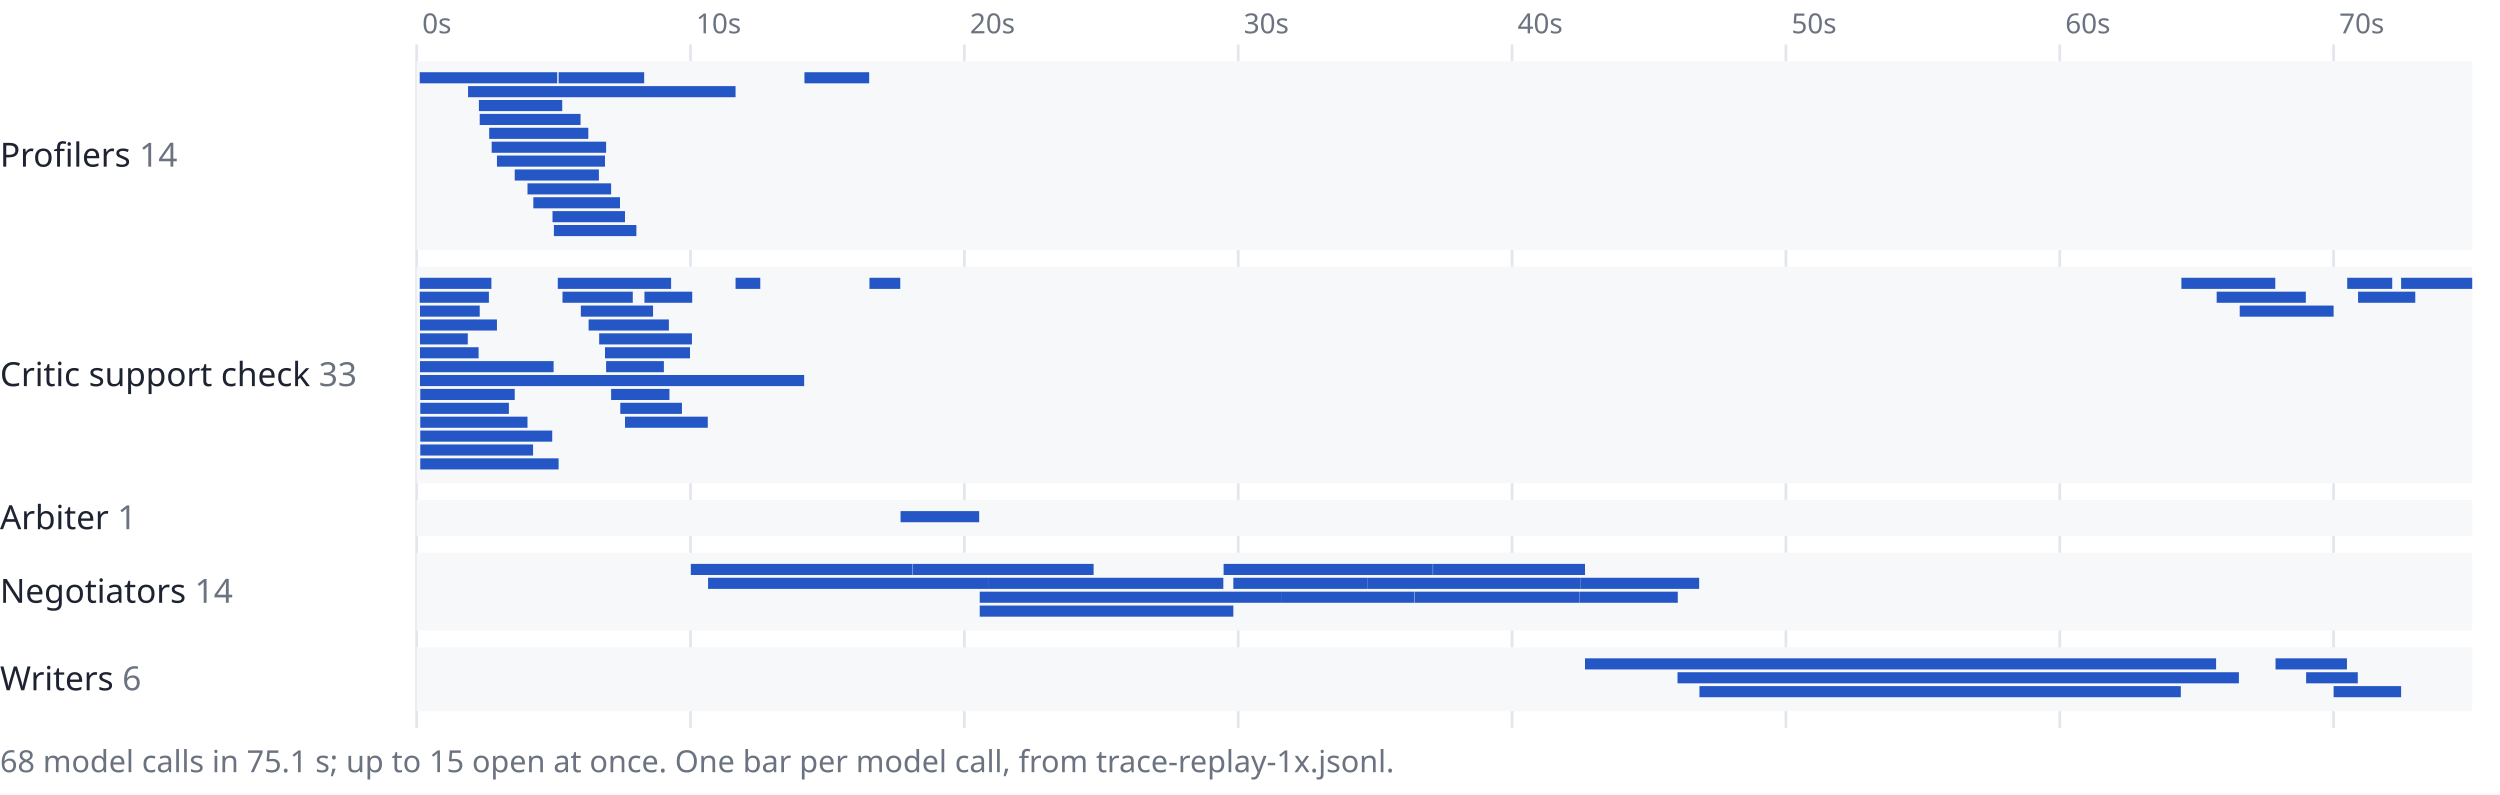
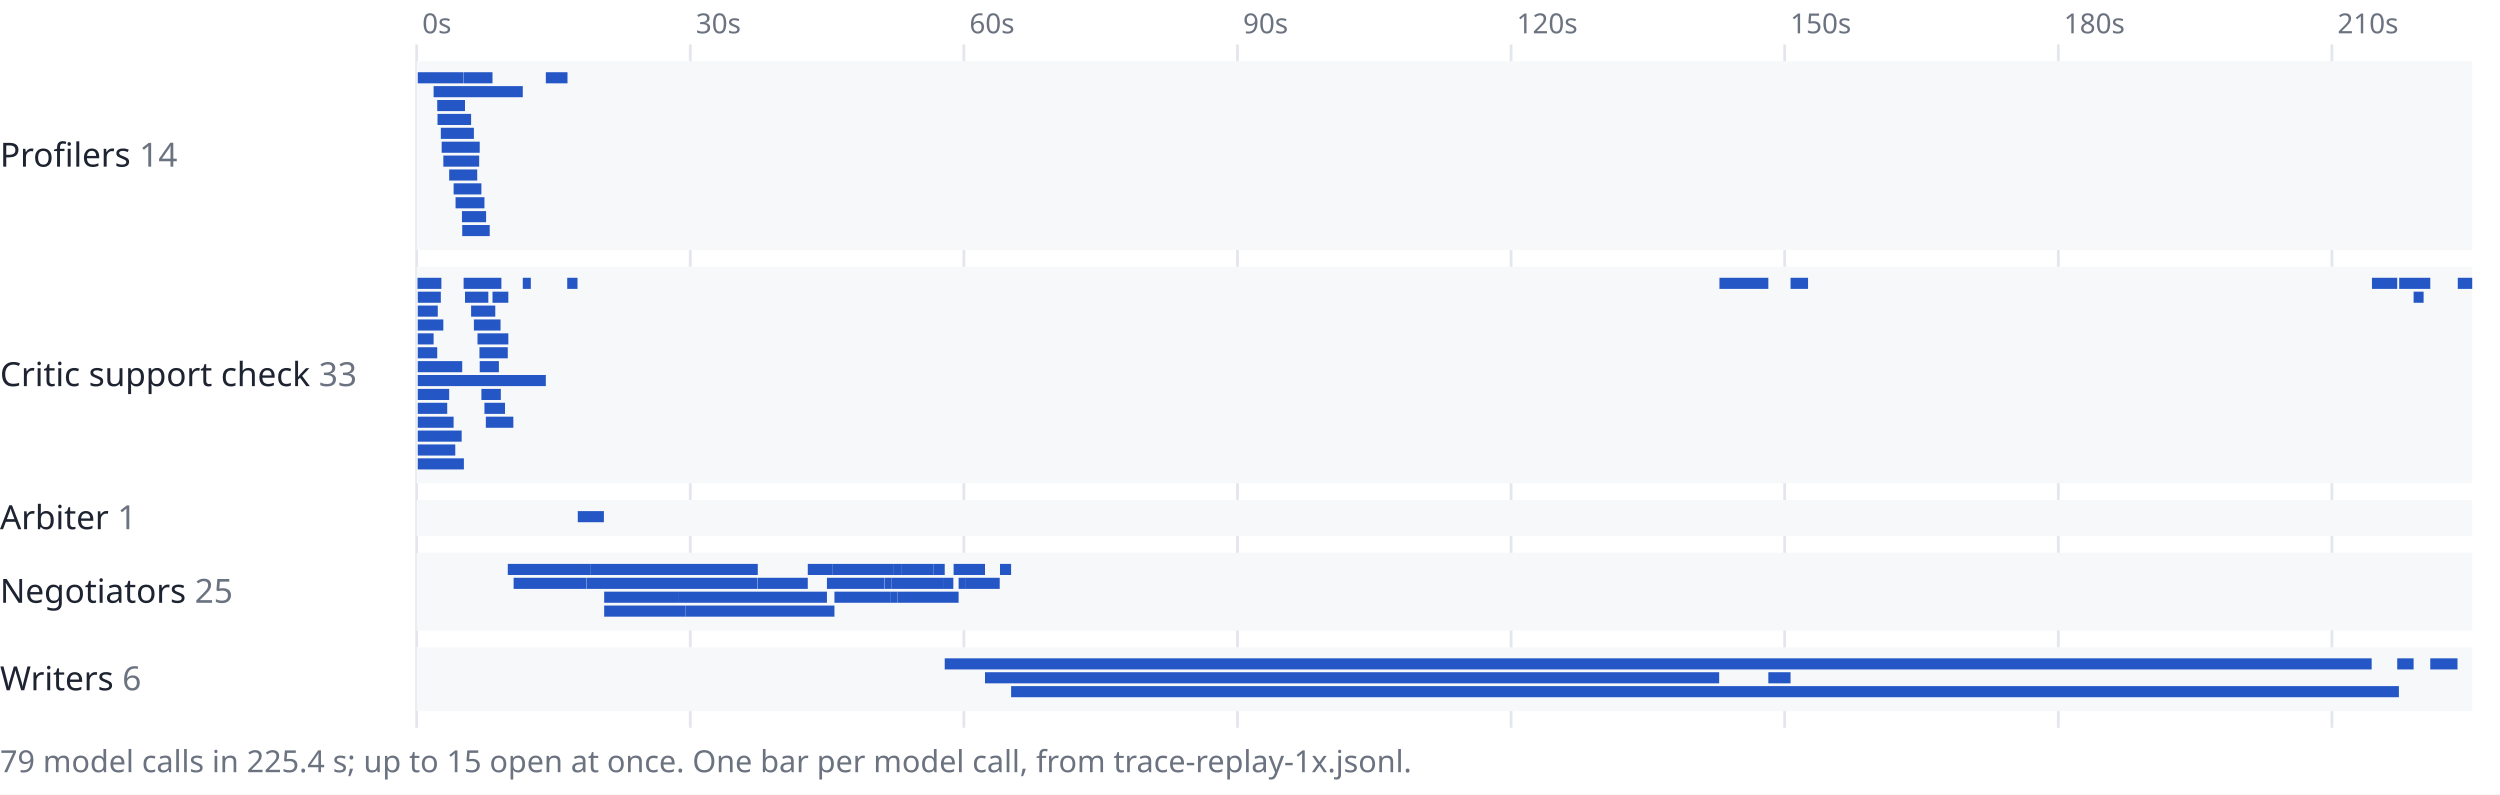
<svg xmlns="http://www.w3.org/2000/svg" width="900" height="286" viewBox="0 0 900 286" font-family="system-ui, sans-serif">
  <rect width="100%" height="100%" fill="#ffffff" />
-   <line x1="840.096" x2="840.096" y1="16" y2="262" stroke="#e3e6ec" />
-   <text x="842.096" y="12" font-size="10" fill="#6b7280">70s</text>
-   <line x1="741.511" x2="741.511" y1="16" y2="262" stroke="#e3e6ec" />
-   <text x="743.511" y="12" font-size="10" fill="#6b7280">60s</text>
-   <line x1="642.926" x2="642.926" y1="16" y2="262" stroke="#e3e6ec" />
-   <text x="644.926" y="12" font-size="10" fill="#6b7280">50s</text>
-   <line x1="544.341" x2="544.341" y1="16" y2="262" stroke="#e3e6ec" />
-   <text x="546.341" y="12" font-size="10" fill="#6b7280">40s</text>
-   <line x1="445.756" x2="445.756" y1="16" y2="262" stroke="#e3e6ec" />
-   <text x="447.756" y="12" font-size="10" fill="#6b7280">30s</text>
-   <line x1="347.17" x2="347.17" y1="16" y2="262" stroke="#e3e6ec" />
-   <text x="349.17" y="12" font-size="10" fill="#6b7280">20s</text>
-   <line x1="248.585" x2="248.585" y1="16" y2="262" stroke="#e3e6ec" />
-   <text x="250.585" y="12" font-size="10" fill="#6b7280">10s</text>
+   <line x1="839.484" x2="839.484" y1="16" y2="262" stroke="#e3e6ec" />
+   <text x="841.484" y="12" font-size="10" fill="#6b7280">210s</text>
+   <line x1="740.986" x2="740.986" y1="16" y2="262" stroke="#e3e6ec" />
+   <text x="742.986" y="12" font-size="10" fill="#6b7280">180s</text>
+   <line x1="642.488" x2="642.488" y1="16" y2="262" stroke="#e3e6ec" />
+   <text x="644.488" y="12" font-size="10" fill="#6b7280">150s</text>
+   <line x1="543.991" x2="543.991" y1="16" y2="262" stroke="#e3e6ec" />
+   <text x="545.991" y="12" font-size="10" fill="#6b7280">120s</text>
+   <line x1="445.493" x2="445.493" y1="16" y2="262" stroke="#e3e6ec" />
+   <text x="447.493" y="12" font-size="10" fill="#6b7280">90s</text>
+   <line x1="346.995" x2="346.995" y1="16" y2="262" stroke="#e3e6ec" />
+   <text x="348.995" y="12" font-size="10" fill="#6b7280">60s</text>
+   <line x1="248.498" x2="248.498" y1="16" y2="262" stroke="#e3e6ec" />
+   <text x="250.498" y="12" font-size="10" fill="#6b7280">30s</text>
  <line x1="150" x2="150" y1="16" y2="262" stroke="#e3e6ec" />
  <text x="152" y="12" font-size="10" fill="#6b7280">0s</text>
  <text x="0" y="60" font-size="12" fill="#1d2330">Profilers <tspan fill="#6b7280">14</tspan>
  </text>
  <rect x="150" y="22" width="740" height="68" fill="#f7f8fa" />
-   <rect x="151.1" y="26" width="49.5" height="4" fill="#2457c5" />
-   <rect x="168.5" y="31" width="96.3" height="4" fill="#2457c5" />
-   <rect x="172.4" y="36" width="30.0" height="4" fill="#2457c5" />
-   <rect x="172.7" y="41" width="36.3" height="4" fill="#2457c5" />
-   <rect x="176.1" y="46" width="35.7" height="4" fill="#2457c5" />
-   <rect x="177.0" y="51" width="41.2" height="4" fill="#2457c5" />
-   <rect x="178.9" y="56" width="38.9" height="4" fill="#2457c5" />
-   <rect x="185.3" y="61" width="30.3" height="4" fill="#2457c5" />
-   <rect x="189.9" y="66" width="30.1" height="4" fill="#2457c5" />
-   <rect x="192.0" y="71" width="31.2" height="4" fill="#2457c5" />
-   <rect x="198.9" y="76" width="26.1" height="4" fill="#2457c5" />
-   <rect x="199.4" y="81" width="29.7" height="4" fill="#2457c5" />
-   <rect x="201.1" y="26" width="30.8" height="4" fill="#2457c5" />
-   <rect x="289.6" y="26" width="23.3" height="4" fill="#2457c5" />
+   <rect x="150.4" y="26" width="16.5" height="4" fill="#2457c5" />
+   <rect x="156.1" y="31" width="32.1" height="4" fill="#2457c5" />
+   <rect x="157.4" y="36" width="10.0" height="4" fill="#2457c5" />
+   <rect x="157.5" y="41" width="12.1" height="4" fill="#2457c5" />
+   <rect x="158.7" y="46" width="11.9" height="4" fill="#2457c5" />
+   <rect x="159.0" y="51" width="13.7" height="4" fill="#2457c5" />
+   <rect x="159.6" y="56" width="12.9" height="4" fill="#2457c5" />
+   <rect x="161.7" y="61" width="10.1" height="4" fill="#2457c5" />
+   <rect x="163.3" y="66" width="10.0" height="4" fill="#2457c5" />
+   <rect x="164.0" y="71" width="10.4" height="4" fill="#2457c5" />
+   <rect x="166.3" y="76" width="8.7" height="4" fill="#2457c5" />
+   <rect x="166.4" y="81" width="9.9" height="4" fill="#2457c5" />
+   <rect x="167.0" y="26" width="10.3" height="4" fill="#2457c5" />
+   <rect x="196.5" y="26" width="7.8" height="4" fill="#2457c5" />
  <text x="0" y="139" font-size="12" fill="#1d2330">Critic support check <tspan fill="#6b7280">33</tspan>
  </text>
  <rect x="150" y="96" width="740" height="78" fill="#f7f8fa" />
-   <rect x="151.1" y="100" width="25.8" height="4" fill="#2457c5" />
-   <rect x="151.1" y="105" width="24.9" height="4" fill="#2457c5" />
-   <rect x="151.2" y="110" width="21.5" height="4" fill="#2457c5" />
-   <rect x="151.2" y="115" width="27.7" height="4" fill="#2457c5" />
-   <rect x="151.2" y="120" width="17.2" height="4" fill="#2457c5" />
-   <rect x="151.2" y="125" width="21.1" height="4" fill="#2457c5" />
-   <rect x="151.2" y="130" width="48.1" height="4" fill="#2457c5" />
-   <rect x="151.2" y="135" width="138.3" height="4" fill="#2457c5" />
-   <rect x="151.3" y="140" width="34.0" height="4" fill="#2457c5" />
-   <rect x="151.3" y="145" width="31.9" height="4" fill="#2457c5" />
-   <rect x="151.3" y="150" width="38.6" height="4" fill="#2457c5" />
-   <rect x="151.3" y="155" width="47.5" height="4" fill="#2457c5" />
-   <rect x="151.3" y="160" width="40.6" height="4" fill="#2457c5" />
-   <rect x="151.3" y="165" width="49.8" height="4" fill="#2457c5" />
-   <rect x="200.8" y="100" width="40.8" height="4" fill="#2457c5" />
-   <rect x="202.5" y="105" width="25.3" height="4" fill="#2457c5" />
-   <rect x="209.1" y="110" width="26.0" height="4" fill="#2457c5" />
-   <rect x="211.9" y="115" width="28.9" height="4" fill="#2457c5" />
-   <rect x="215.7" y="120" width="33.4" height="4" fill="#2457c5" />
-   <rect x="217.8" y="125" width="30.6" height="4" fill="#2457c5" />
-   <rect x="218.2" y="130" width="20.8" height="4" fill="#2457c5" />
-   <rect x="220.0" y="140" width="21.0" height="4" fill="#2457c5" />
-   <rect x="223.3" y="145" width="22.2" height="4" fill="#2457c5" />
-   <rect x="225.0" y="150" width="29.8" height="4" fill="#2457c5" />
-   <rect x="232.0" y="105" width="17.2" height="4" fill="#2457c5" />
-   <rect x="264.8" y="100" width="8.9" height="4" fill="#2457c5" />
-   <rect x="313.0" y="100" width="11.1" height="4" fill="#2457c5" />
-   <rect x="785.3" y="100" width="33.8" height="4" fill="#2457c5" />
-   <rect x="798.0" y="105" width="32.1" height="4" fill="#2457c5" />
-   <rect x="806.3" y="110" width="33.8" height="4" fill="#2457c5" />
-   <rect x="845.0" y="100" width="16.2" height="4" fill="#2457c5" />
-   <rect x="848.9" y="105" width="20.6" height="4" fill="#2457c5" />
-   <rect x="864.4" y="100" width="25.6" height="4" fill="#2457c5" />
+   <rect x="150.3" y="100" width="8.6" height="4" fill="#2457c5" />
+   <rect x="150.4" y="105" width="8.3" height="4" fill="#2457c5" />
+   <rect x="150.4" y="110" width="7.2" height="4" fill="#2457c5" />
+   <rect x="150.4" y="115" width="9.2" height="4" fill="#2457c5" />
+   <rect x="150.4" y="120" width="5.7" height="4" fill="#2457c5" />
+   <rect x="150.4" y="125" width="7.0" height="4" fill="#2457c5" />
+   <rect x="150.4" y="130" width="16.0" height="4" fill="#2457c5" />
+   <rect x="150.4" y="135" width="46.1" height="4" fill="#2457c5" />
+   <rect x="150.4" y="140" width="11.3" height="4" fill="#2457c5" />
+   <rect x="150.4" y="145" width="10.6" height="4" fill="#2457c5" />
+   <rect x="150.4" y="150" width="12.9" height="4" fill="#2457c5" />
+   <rect x="150.4" y="155" width="15.8" height="4" fill="#2457c5" />
+   <rect x="150.4" y="160" width="13.5" height="4" fill="#2457c5" />
+   <rect x="150.4" y="165" width="16.6" height="4" fill="#2457c5" />
+   <rect x="166.9" y="100" width="13.6" height="4" fill="#2457c5" />
+   <rect x="167.4" y="105" width="8.4" height="4" fill="#2457c5" />
+   <rect x="169.6" y="110" width="8.7" height="4" fill="#2457c5" />
+   <rect x="170.6" y="115" width="9.6" height="4" fill="#2457c5" />
+   <rect x="171.9" y="120" width="11.1" height="4" fill="#2457c5" />
+   <rect x="172.6" y="125" width="10.2" height="4" fill="#2457c5" />
+   <rect x="172.7" y="130" width="6.9" height="4" fill="#2457c5" />
+   <rect x="173.3" y="140" width="7.0" height="4" fill="#2457c5" />
+   <rect x="174.4" y="145" width="7.4" height="4" fill="#2457c5" />
+   <rect x="174.9" y="150" width="9.9" height="4" fill="#2457c5" />
+   <rect x="177.3" y="105" width="5.7" height="4" fill="#2457c5" />
+   <rect x="188.2" y="100" width="2.9" height="4" fill="#2457c5" />
+   <rect x="204.2" y="100" width="3.7" height="4" fill="#2457c5" />
+   <rect x="619.0" y="100" width="17.6" height="4" fill="#2457c5" />
+   <rect x="644.6" y="100" width="6.3" height="4" fill="#2457c5" />
+   <rect x="853.9" y="100" width="9.1" height="4" fill="#2457c5" />
+   <rect x="863.7" y="100" width="11.2" height="4" fill="#2457c5" />
+   <rect x="868.9" y="105" width="3.6" height="4" fill="#2457c5" />
+   <rect x="884.8" y="100" width="5.2" height="4" fill="#2457c5" />
  <text x="0" y="190.5" font-size="12" fill="#1d2330">Arbiter <tspan fill="#6b7280">1</tspan>
  </text>
  <rect x="150" y="180" width="740" height="13" fill="#f7f8fa" />
-   <rect x="324.2" y="184" width="28.3" height="4" fill="#2457c5" />
-   <text x="0" y="217" font-size="12" fill="#1d2330">Negotiators <tspan fill="#6b7280">14</tspan>
+   <rect x="208.0" y="184" width="9.4" height="4" fill="#2457c5" />
+   <text x="0" y="217" font-size="12" fill="#1d2330">Negotiators <tspan fill="#6b7280">25</tspan>
  </text>
  <rect x="150" y="199" width="740" height="28" fill="#f7f8fa" />
-   <rect x="248.7" y="203" width="79.7" height="4" fill="#2457c5" />
-   <rect x="254.9" y="208" width="100.8" height="4" fill="#2457c5" />
-   <rect x="328.5" y="203" width="65.2" height="4" fill="#2457c5" />
-   <rect x="352.7" y="213" width="108.8" height="4" fill="#2457c5" />
-   <rect x="352.7" y="218" width="91.3" height="4" fill="#2457c5" />
-   <rect x="355.7" y="208" width="84.7" height="4" fill="#2457c5" />
-   <rect x="440.5" y="203" width="75.3" height="4" fill="#2457c5" />
-   <rect x="444.0" y="208" width="48.4" height="4" fill="#2457c5" />
-   <rect x="461.5" y="213" width="47.7" height="4" fill="#2457c5" />
-   <rect x="492.4" y="208" width="76.5" height="4" fill="#2457c5" />
-   <rect x="509.3" y="213" width="59.4" height="4" fill="#2457c5" />
-   <rect x="515.9" y="203" width="54.7" height="4" fill="#2457c5" />
-   <rect x="568.8" y="213" width="35.2" height="4" fill="#2457c5" />
-   <rect x="568.9" y="208" width="42.8" height="4" fill="#2457c5" />
+   <rect x="182.8" y="203" width="29.9" height="4" fill="#2457c5" />
+   <rect x="184.9" y="208" width="26.1" height="4" fill="#2457c5" />
+   <rect x="211.1" y="208" width="61.5" height="4" fill="#2457c5" />
+   <rect x="212.7" y="203" width="60.1" height="4" fill="#2457c5" />
+   <rect x="217.5" y="213" width="26.6" height="4" fill="#2457c5" />
+   <rect x="217.5" y="218" width="29.3" height="4" fill="#2457c5" />
+   <rect x="244.1" y="213" width="53.6" height="4" fill="#2457c5" />
+   <rect x="246.8" y="218" width="53.6" height="4" fill="#2457c5" />
+   <rect x="272.7" y="208" width="18.1" height="4" fill="#2457c5" />
+   <rect x="290.8" y="203" width="9.0" height="4" fill="#2457c5" />
+   <rect x="297.7" y="208" width="20.6" height="4" fill="#2457c5" />
+   <rect x="299.8" y="203" width="22.0" height="4" fill="#2457c5" />
+   <rect x="300.4" y="213" width="20.3" height="4" fill="#2457c5" />
+   <rect x="318.4" y="208" width="2.6" height="4" fill="#2457c5" />
+   <rect x="320.7" y="213" width="2.4" height="4" fill="#2457c5" />
+   <rect x="321.0" y="208" width="18.5" height="4" fill="#2457c5" />
+   <rect x="321.8" y="203" width="2.6" height="4" fill="#2457c5" />
+   <rect x="323.1" y="213" width="22.0" height="4" fill="#2457c5" />
+   <rect x="324.4" y="203" width="11.6" height="4" fill="#2457c5" />
+   <rect x="336.0" y="203" width="4.1" height="4" fill="#2457c5" />
+   <rect x="339.5" y="208" width="3.7" height="4" fill="#2457c5" />
+   <rect x="343.3" y="203" width="11.3" height="4" fill="#2457c5" />
+   <rect x="345.1" y="208" width="2.6" height="4" fill="#2457c5" />
+   <rect x="347.6" y="208" width="12.3" height="4" fill="#2457c5" />
+   <rect x="360.0" y="203" width="4.0" height="4" fill="#2457c5" />
  <text x="0" y="248.5" font-size="12" fill="#1d2330">Writers <tspan fill="#6b7280">6</tspan>
  </text>
  <rect x="150" y="233" width="740" height="23" fill="#f7f8fa" />
-   <rect x="570.6" y="237" width="227.2" height="4" fill="#2457c5" />
-   <rect x="603.9" y="242" width="202.1" height="4" fill="#2457c5" />
-   <rect x="611.8" y="247" width="173.3" height="4" fill="#2457c5" />
-   <rect x="819.2" y="237" width="25.7" height="4" fill="#2457c5" />
-   <rect x="830.2" y="242" width="18.6" height="4" fill="#2457c5" />
-   <rect x="840.1" y="247" width="24.3" height="4" fill="#2457c5" />
-   <text x="0" y="278" font-size="11" fill="#6b7280">68 model calls in 75.1 s; up to 15 open at once. One bar per model call, from trace-replay-1x.jsonl.</text>
+   <rect x="340.1" y="237" width="513.7" height="4" fill="#2457c5" />
+   <rect x="354.6" y="242" width="264.3" height="4" fill="#2457c5" />
+   <rect x="364.0" y="247" width="499.6" height="4" fill="#2457c5" />
+   <rect x="636.6" y="242" width="8.0" height="4" fill="#2457c5" />
+   <rect x="863.0" y="237" width="5.9" height="4" fill="#2457c5" />
+   <rect x="874.9" y="237" width="9.8" height="4" fill="#2457c5" />
+   <text x="0" y="278" font-size="11" fill="#6b7280">79 model calls in 225.4 s; up to 15 open at once. One bar per model call, from trace-replay-1x.jsonl.</text>
</svg>
